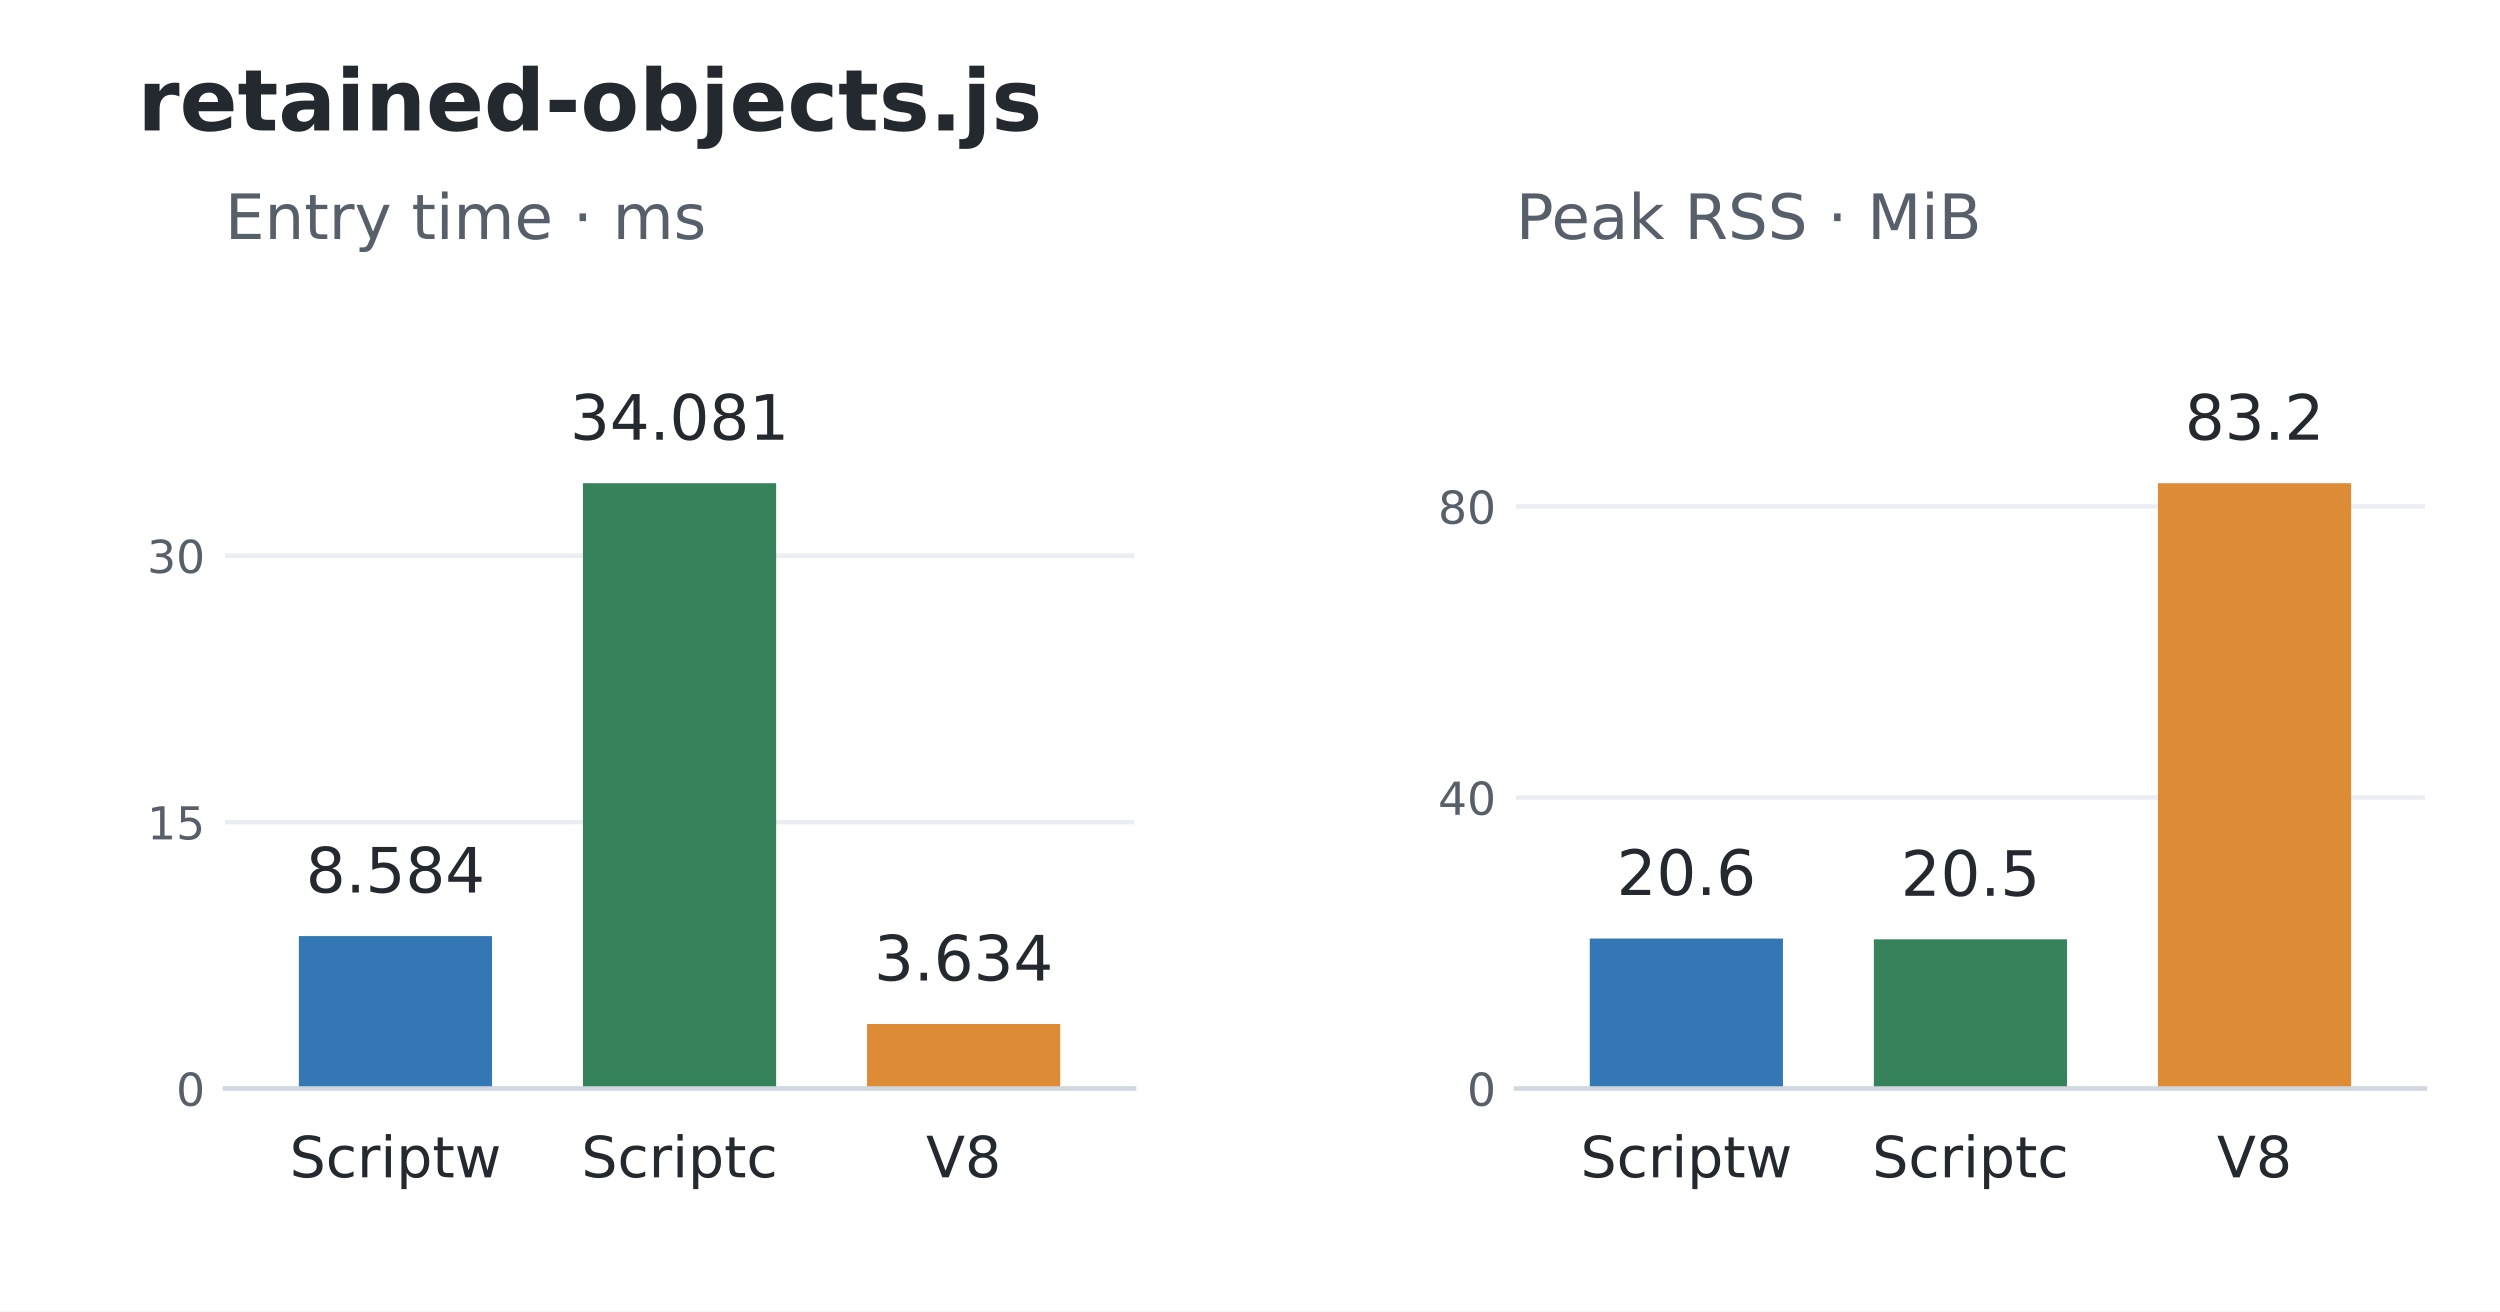
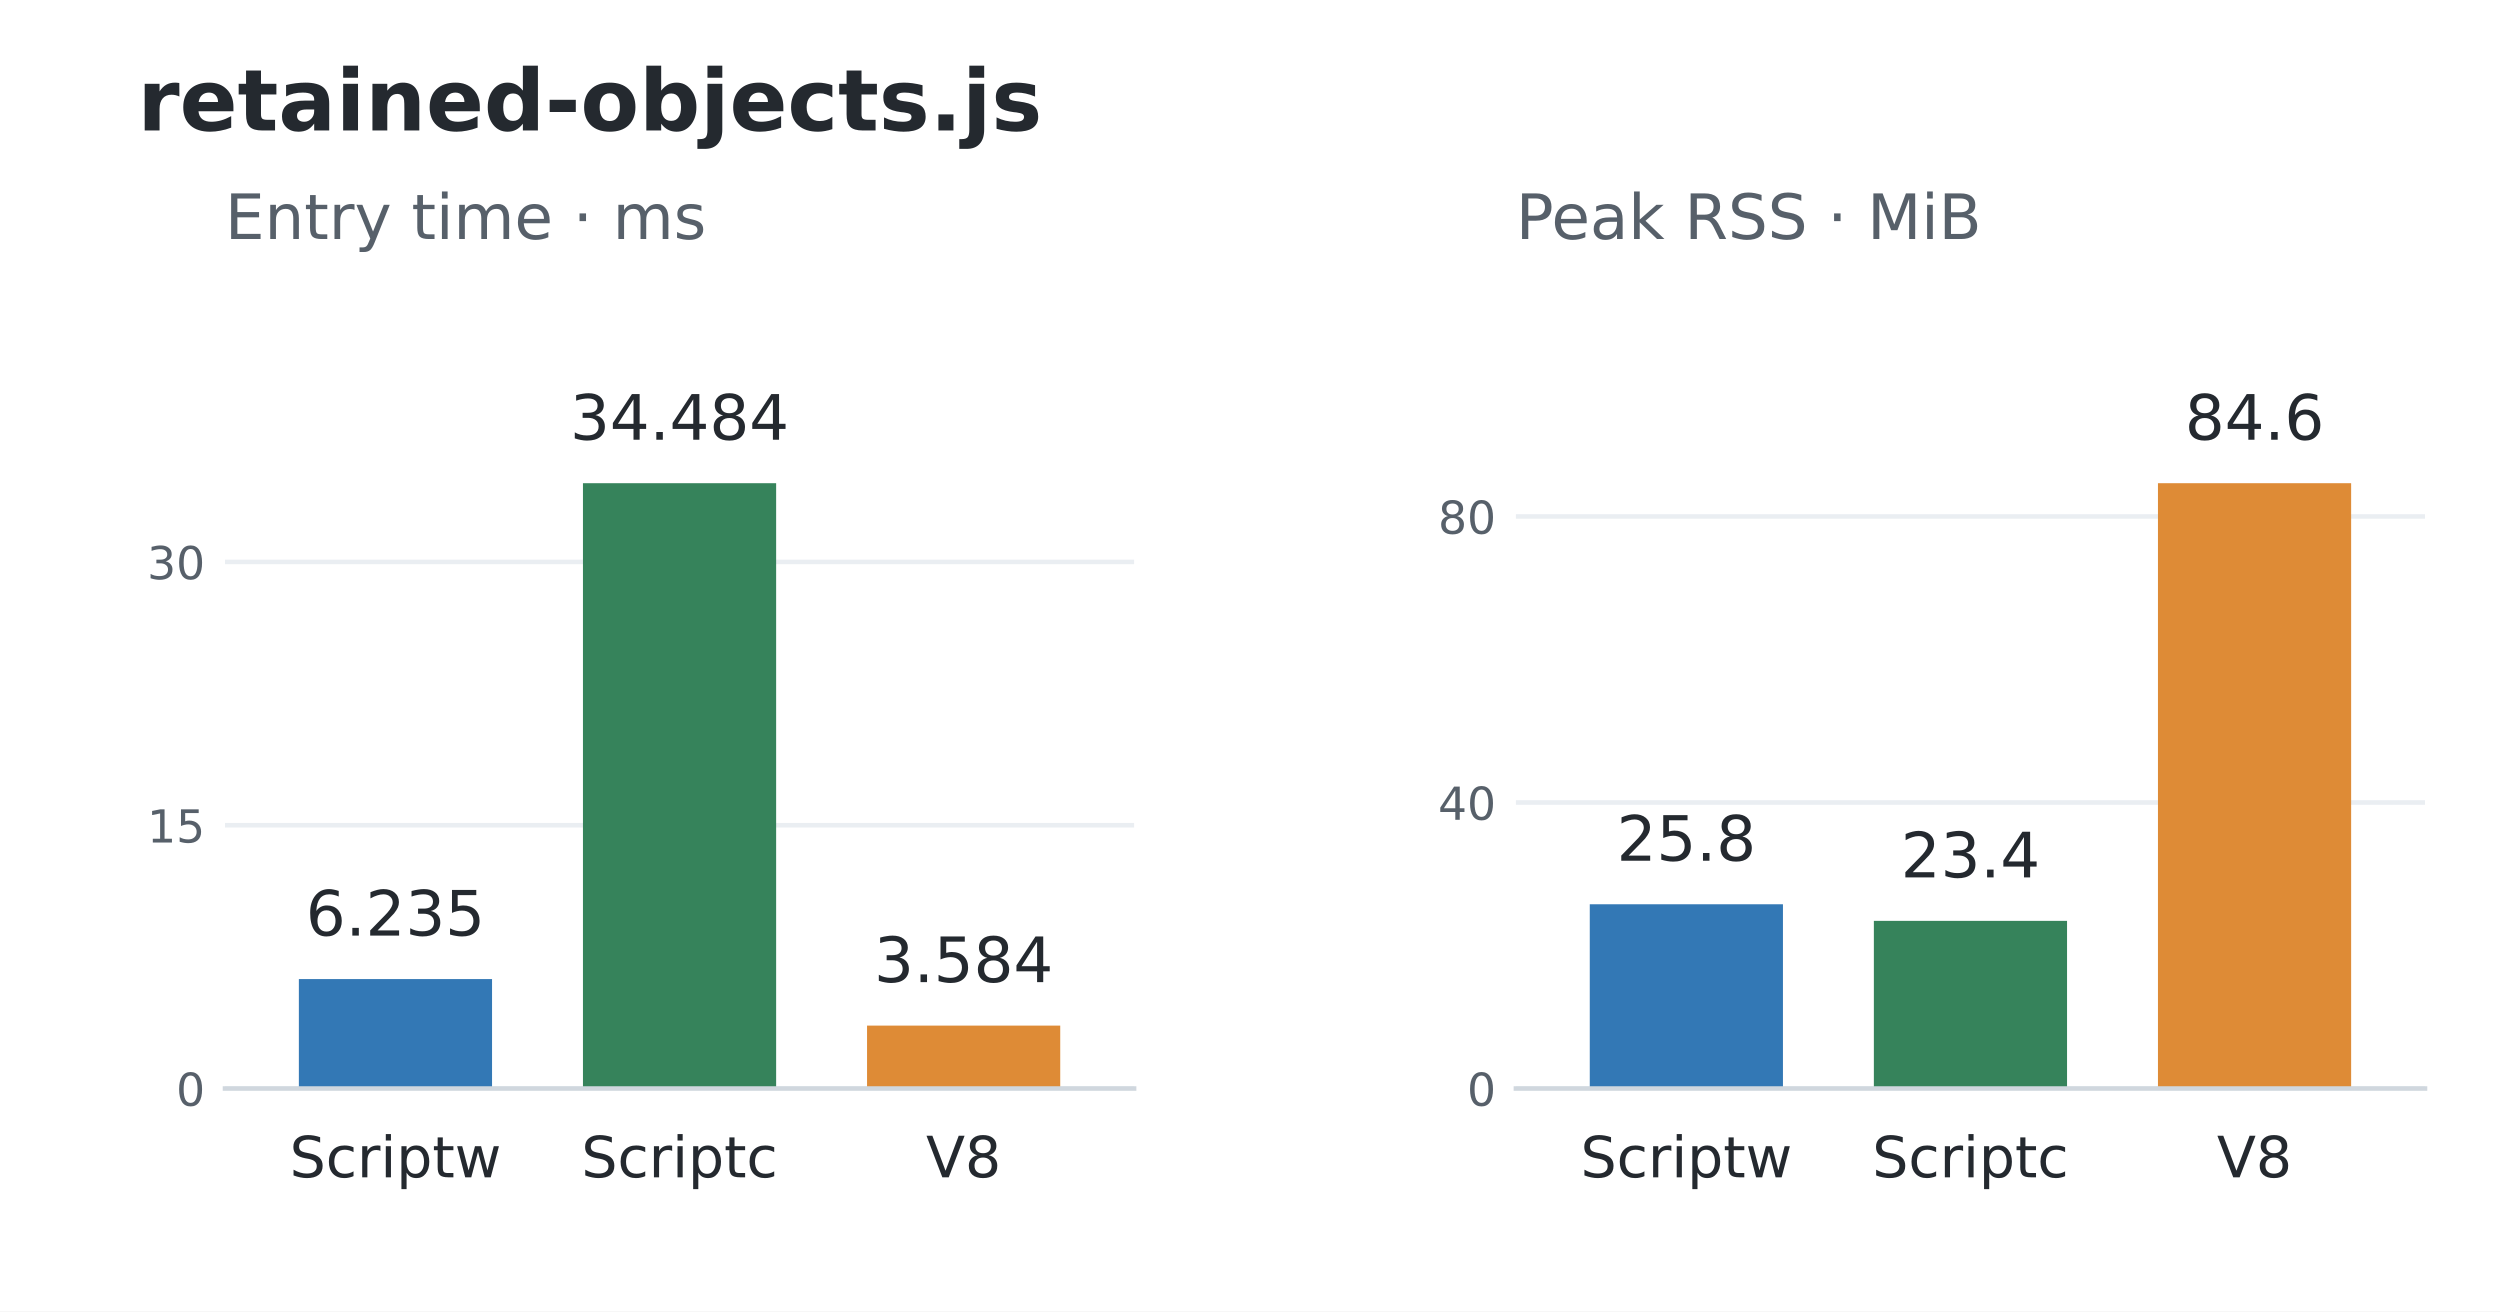
<svg xmlns="http://www.w3.org/2000/svg" width="439.2pt" height="230.4pt" viewBox="0 0 439.2 230.4" version="1.1">
  <defs>
    <style type="text/css">*{stroke-linejoin: round; stroke-linecap: butt}</style>
  </defs>
  <g id="figure_1">
    <g id="patch_1">
      <path d="M 0 230.4 L 439.2 230.4 L 439.2 0 L 0 0 z " style="fill: #ffffff" />
    </g>
    <g id="axes_1">
      <g id="patch_2">
        <path d="M 39.528 191.232 L 199.237 191.232 L 199.237 52.992 L 39.528 52.992 z " style="fill: #ffffff" />
      </g>
      <g id="matplotlib.axis_1">
        <g id="xtick_1">
          <g id="line2d_1" />
          <g id="text_1">
            <text style="font-size: 10px; font-family: 'DejaVu Sans'; text-anchor: middle; fill: #24292f" x="69.473" y="206.83" transform="rotate(-0 69.47346 206.8304)">Scriptw</text>
          </g>
        </g>
        <g id="xtick_2">
          <g id="line2d_2" />
          <g id="text_2">
            <text style="font-size: 10px; font-family: 'DejaVu Sans'; text-anchor: middle; fill: #24292f" x="119.383" y="206.83" transform="rotate(-0 119.3825 206.8304)">Scriptc</text>
          </g>
        </g>
        <g id="xtick_3">
          <g id="line2d_3" />
          <g id="text_3">
            <text style="font-size: 10px; font-family: 'DejaVu Sans'; text-anchor: middle; fill: #24292f" x="169.292" y="206.83" transform="rotate(-0 169.2916 206.8297)">V8</text>
          </g>
        </g>
      </g>
      <g id="matplotlib.axis_2">
        <g id="ytick_1">
          <g id="line2d_4">
            <path d="M 39.528 191.232 L 199.237 191.232 " clip-path="url(#p648741f3fb)" style="fill: none; stroke: #eaeef2; stroke-width: 0.8; stroke-linecap: square" />
          </g>
          <g id="line2d_5" />
          <g id="text_4">
            <text style="font-size: 8px; font-family: 'DejaVu Sans'; text-anchor: end; fill: #57606a" x="36.028" y="194.271" transform="rotate(-0 36.028 194.2711)">0</text>
          </g>
        </g>
        <g id="ytick_2">
          <g id="line2d_6">
-             <path d="M 39.528 144.429 L 199.237 144.429 " clip-path="url(#p648741f3fb)" style="fill: none; stroke: #eaeef2; stroke-width: 0.8; stroke-linecap: square" />
+             <path d="M 39.528 144.976 L 199.237 144.976 " clip-path="url(#p648741f3fb)" style="fill: none; stroke: #eaeef2; stroke-width: 0.8; stroke-linecap: square" />
          </g>
          <g id="line2d_7" />
          <g id="text_5">
-             <text style="font-size: 8px; font-family: 'DejaVu Sans'; text-anchor: end; fill: #57606a" x="36.028" y="147.468" transform="rotate(-0 36.028 147.4683)">15</text>
+             <text style="font-size: 8px; font-family: 'DejaVu Sans'; text-anchor: end; fill: #57606a" x="36.028" y="148.015" transform="rotate(-0 36.028 148.0151)">15</text>
          </g>
        </g>
        <g id="ytick_3">
          <g id="line2d_8">
-             <path d="M 39.528 97.626 L 199.237 97.626 " clip-path="url(#p648741f3fb)" style="fill: none; stroke: #eaeef2; stroke-width: 0.8; stroke-linecap: square" />
+             <path d="M 39.528 98.72 L 199.237 98.72 " clip-path="url(#p648741f3fb)" style="fill: none; stroke: #eaeef2; stroke-width: 0.8; stroke-linecap: square" />
          </g>
          <g id="line2d_9" />
          <g id="text_6">
-             <text style="font-size: 8px; font-family: 'DejaVu Sans'; text-anchor: end; fill: #57606a" x="36.028" y="100.665" transform="rotate(-0 36.028 100.6655)">30</text>
+             <text style="font-size: 8px; font-family: 'DejaVu Sans'; text-anchor: end; fill: #57606a" x="36.028" y="101.759" transform="rotate(-0 36.028 101.7591)">30</text>
          </g>
        </g>
      </g>
      <g id="patch_3">
-         <path d="M 52.504 191.232 L 86.443 191.232 L 86.443 164.448 L 52.504 164.448 z " clip-path="url(#p648741f3fb)" style="fill: #3378b5" />
+         <path d="M 52.504 191.232 L 86.443 191.232 L 86.443 172.006 L 52.504 172.006 z " clip-path="url(#p648741f3fb)" style="fill: #3378b5" />
      </g>
      <g id="patch_4">
        <path d="M 102.413 191.232 L 136.352 191.232 L 136.352 84.894 L 102.413 84.894 z " clip-path="url(#p648741f3fb)" style="fill: #36835b" />
      </g>
      <g id="patch_5">
-         <path d="M 152.323 191.232 L 186.261 191.232 L 186.261 179.894 L 152.323 179.894 z " clip-path="url(#p648741f3fb)" style="fill: #de8b36" />
+         <path d="M 152.323 191.232 L 186.261 191.232 L 186.261 180.181 L 152.323 180.181 z " clip-path="url(#p648741f3fb)" style="fill: #de8b36" />
      </g>
      <g id="patch_6">
        <path d="M 39.528 191.232 L 199.237 191.232 " style="fill: none; stroke: #d0d7de; stroke-width: 0.8; stroke-linejoin: miter; stroke-linecap: square" />
      </g>
      <g id="text_7">
-         <text style="font-size: 11px; font-family: 'DejaVu Sans'; text-anchor: middle; fill: #24292f" x="69.473" y="156.805" transform="rotate(-0 69.47346 156.8053)">8.584</text>
+         <text style="font-size: 11px; font-family: 'DejaVu Sans'; text-anchor: middle; fill: #24292f" x="69.473" y="164.363" transform="rotate(-0 69.47346 164.3633)">6.235</text>
      </g>
      <g id="text_8">
-         <text style="font-size: 11px; font-family: 'DejaVu Sans'; text-anchor: middle; fill: #24292f" x="119.383" y="77.251" transform="rotate(-0 119.3825 77.25096)">34.081</text>
+         <text style="font-size: 11px; font-family: 'DejaVu Sans'; text-anchor: middle; fill: #24292f" x="119.383" y="77.251" transform="rotate(-0 119.3825 77.25096)">34.484</text>
      </g>
      <g id="text_9">
-         <text style="font-size: 11px; font-family: 'DejaVu Sans'; text-anchor: middle; fill: #24292f" x="169.292" y="172.252" transform="rotate(-0 169.2916 172.2515)">3.634</text>
+         <text style="font-size: 11px; font-family: 'DejaVu Sans'; text-anchor: middle; fill: #24292f" x="169.292" y="172.539" transform="rotate(-0 169.2916 172.5386)">3.584</text>
      </g>
      <g id="text_10">
        <text style="font-size: 11px; font-family: 'DejaVu Sans'; text-anchor: start; fill: #57606a" x="39.528" y="41.992" transform="rotate(-0 39.528 41.992)">Entry time · ms</text>
      </g>
    </g>
    <g id="axes_2">
      <g id="patch_7">
        <path d="M 266.315 191.232 L 426.024 191.232 L 426.024 52.992 L 266.315 52.992 z " style="fill: #ffffff" />
      </g>
      <g id="matplotlib.axis_3">
        <g id="xtick_4">
          <g id="line2d_10" />
          <g id="text_11">
            <text style="font-size: 10px; font-family: 'DejaVu Sans'; text-anchor: middle; fill: #24292f" x="296.26" y="206.83" transform="rotate(-0 296.2604 206.8304)">Scriptw</text>
          </g>
        </g>
        <g id="xtick_5">
          <g id="line2d_11" />
          <g id="text_12">
            <text style="font-size: 10px; font-family: 'DejaVu Sans'; text-anchor: middle; fill: #24292f" x="346.169" y="206.83" transform="rotate(-0 346.1695 206.8304)">Scriptc</text>
          </g>
        </g>
        <g id="xtick_6">
          <g id="line2d_12" />
          <g id="text_13">
            <text style="font-size: 10px; font-family: 'DejaVu Sans'; text-anchor: middle; fill: #24292f" x="396.079" y="206.83" transform="rotate(-0 396.0785 206.8297)">V8</text>
          </g>
        </g>
      </g>
      <g id="matplotlib.axis_4">
        <g id="ytick_4">
          <g id="line2d_13">
            <path d="M 266.315 191.232 L 426.024 191.232 " clip-path="url(#pf3a1462166)" style="fill: none; stroke: #eaeef2; stroke-width: 0.8; stroke-linecap: square" />
          </g>
          <g id="line2d_14" />
          <g id="text_14">
            <text style="font-size: 8px; font-family: 'DejaVu Sans'; text-anchor: end; fill: #57606a" x="262.815" y="194.271" transform="rotate(-0 262.8149 194.2711)">0</text>
          </g>
        </g>
        <g id="ytick_5">
          <g id="line2d_15">
-             <path d="M 266.315 140.105 L 426.024 140.105 " clip-path="url(#pf3a1462166)" style="fill: none; stroke: #eaeef2; stroke-width: 0.8; stroke-linecap: square" />
+             <path d="M 266.315 140.983 L 426.024 140.983 " clip-path="url(#pf3a1462166)" style="fill: none; stroke: #eaeef2; stroke-width: 0.8; stroke-linecap: square" />
          </g>
          <g id="line2d_16" />
          <g id="text_15">
-             <text style="font-size: 8px; font-family: 'DejaVu Sans'; text-anchor: end; fill: #57606a" x="262.815" y="143.144" transform="rotate(-0 262.8149 143.1439)">40</text>
+             <text style="font-size: 8px; font-family: 'DejaVu Sans'; text-anchor: end; fill: #57606a" x="262.815" y="144.022" transform="rotate(-0 262.8149 144.0216)">40</text>
          </g>
        </g>
        <g id="ytick_6">
          <g id="line2d_17">
-             <path d="M 266.315 88.978 L 426.024 88.978 " clip-path="url(#pf3a1462166)" style="fill: none; stroke: #eaeef2; stroke-width: 0.8; stroke-linecap: square" />
+             <path d="M 266.315 90.733 L 426.024 90.733 " clip-path="url(#pf3a1462166)" style="fill: none; stroke: #eaeef2; stroke-width: 0.8; stroke-linecap: square" />
          </g>
          <g id="line2d_18" />
          <g id="text_16">
-             <text style="font-size: 8px; font-family: 'DejaVu Sans'; text-anchor: end; fill: #57606a" x="262.815" y="92.017" transform="rotate(-0 262.8149 92.01678)">80</text>
+             <text style="font-size: 8px; font-family: 'DejaVu Sans'; text-anchor: end; fill: #57606a" x="262.815" y="93.772" transform="rotate(-0 262.8149 93.77214)">80</text>
          </g>
        </g>
      </g>
      <g id="patch_8">
-         <path d="M 279.291 191.232 L 313.229 191.232 L 313.229 164.877 L 279.291 164.877 z " clip-path="url(#pf3a1462166)" style="fill: #3378b5" />
+         <path d="M 279.291 191.232 L 313.229 191.232 L 313.229 158.857 L 279.291 158.857 z " clip-path="url(#pf3a1462166)" style="fill: #3378b5" />
      </g>
      <g id="patch_9">
-         <path d="M 329.2 191.232 L 363.139 191.232 L 363.139 165.022 L 329.2 165.022 z " clip-path="url(#pf3a1462166)" style="fill: #36835b" />
+         <path d="M 329.2 191.232 L 363.139 191.232 L 363.139 161.779 L 329.2 161.779 z " clip-path="url(#pf3a1462166)" style="fill: #36835b" />
      </g>
      <g id="patch_10">
        <path d="M 379.109 191.232 L 413.048 191.232 L 413.048 84.894 L 379.109 84.894 z " clip-path="url(#pf3a1462166)" style="fill: #de8b36" />
      </g>
      <g id="patch_11">
        <path d="M 266.315 191.232 L 426.024 191.232 " style="fill: none; stroke: #d0d7de; stroke-width: 0.8; stroke-linejoin: miter; stroke-linecap: square" />
      </g>
      <g id="text_17">
-         <text style="font-size: 11px; font-family: 'DejaVu Sans'; text-anchor: middle; fill: #24292f" x="296.26" y="157.234" transform="rotate(-0 296.2604 157.2345)">20.6</text>
+         <text style="font-size: 11px; font-family: 'DejaVu Sans'; text-anchor: middle; fill: #24292f" x="296.26" y="151.214" transform="rotate(-0 296.2604 151.2143)">25.8</text>
      </g>
      <g id="text_18">
-         <text style="font-size: 11px; font-family: 'DejaVu Sans'; text-anchor: middle; fill: #24292f" x="346.169" y="157.379" transform="rotate(-0 346.1695 157.3793)">20.5</text>
+         <text style="font-size: 11px; font-family: 'DejaVu Sans'; text-anchor: middle; fill: #24292f" x="346.169" y="154.137" transform="rotate(-0 346.1695 154.1366)">23.4</text>
      </g>
      <g id="text_19">
-         <text style="font-size: 11px; font-family: 'DejaVu Sans'; text-anchor: middle; fill: #24292f" x="396.079" y="77.251" transform="rotate(-0 396.0785 77.25096)">83.2</text>
+         <text style="font-size: 11px; font-family: 'DejaVu Sans'; text-anchor: middle; fill: #24292f" x="396.079" y="77.251" transform="rotate(-0 396.0785 77.25096)">84.6</text>
      </g>
      <g id="text_20">
        <text style="font-size: 11px; font-family: 'DejaVu Sans'; text-anchor: start; fill: #57606a" x="266.315" y="41.992" transform="rotate(-0 266.3149 41.992)">Peak RSS · MiB</text>
      </g>
    </g>
    <g id="text_21">
      <text style="font-weight: 700; font-size: 15px; font-family: 'DejaVu Sans'; text-anchor: start; fill: #24292f" x="24.156" y="22.918" transform="rotate(-0 24.156 22.91766)">retained-objects.js</text>
    </g>
  </g>
  <defs>
    <clipPath id="p648741f3fb">
      <rect x="39.528" y="52.992" width="159.709" height="138.24" />
    </clipPath>
    <clipPath id="pf3a1462166">
      <rect x="266.315" y="52.992" width="159.709" height="138.24" />
    </clipPath>
  </defs>
</svg>
